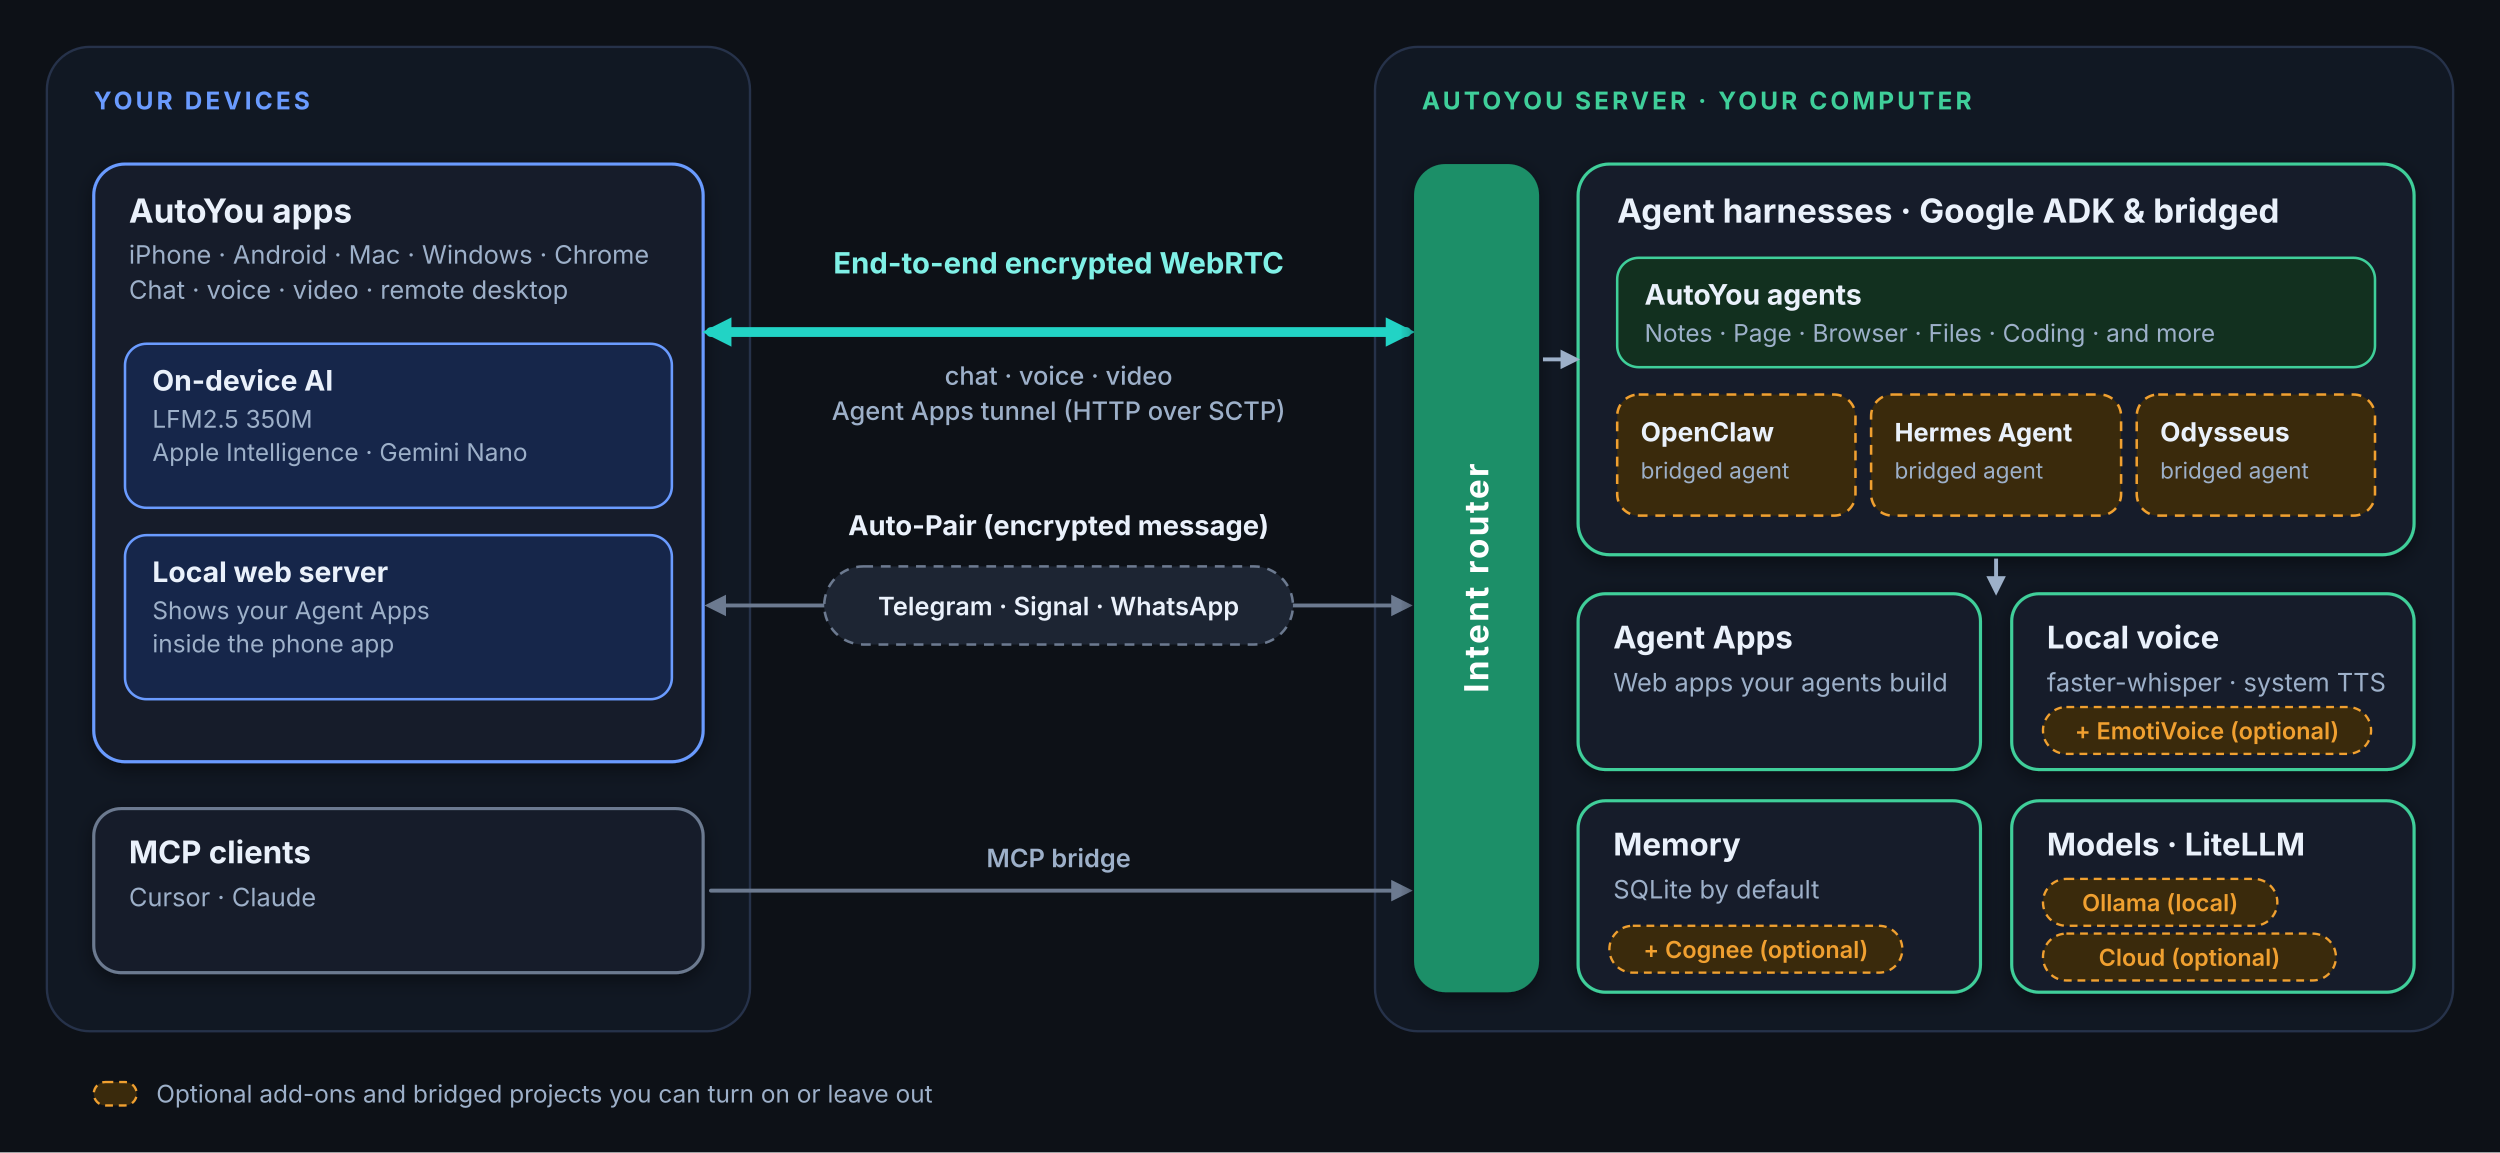
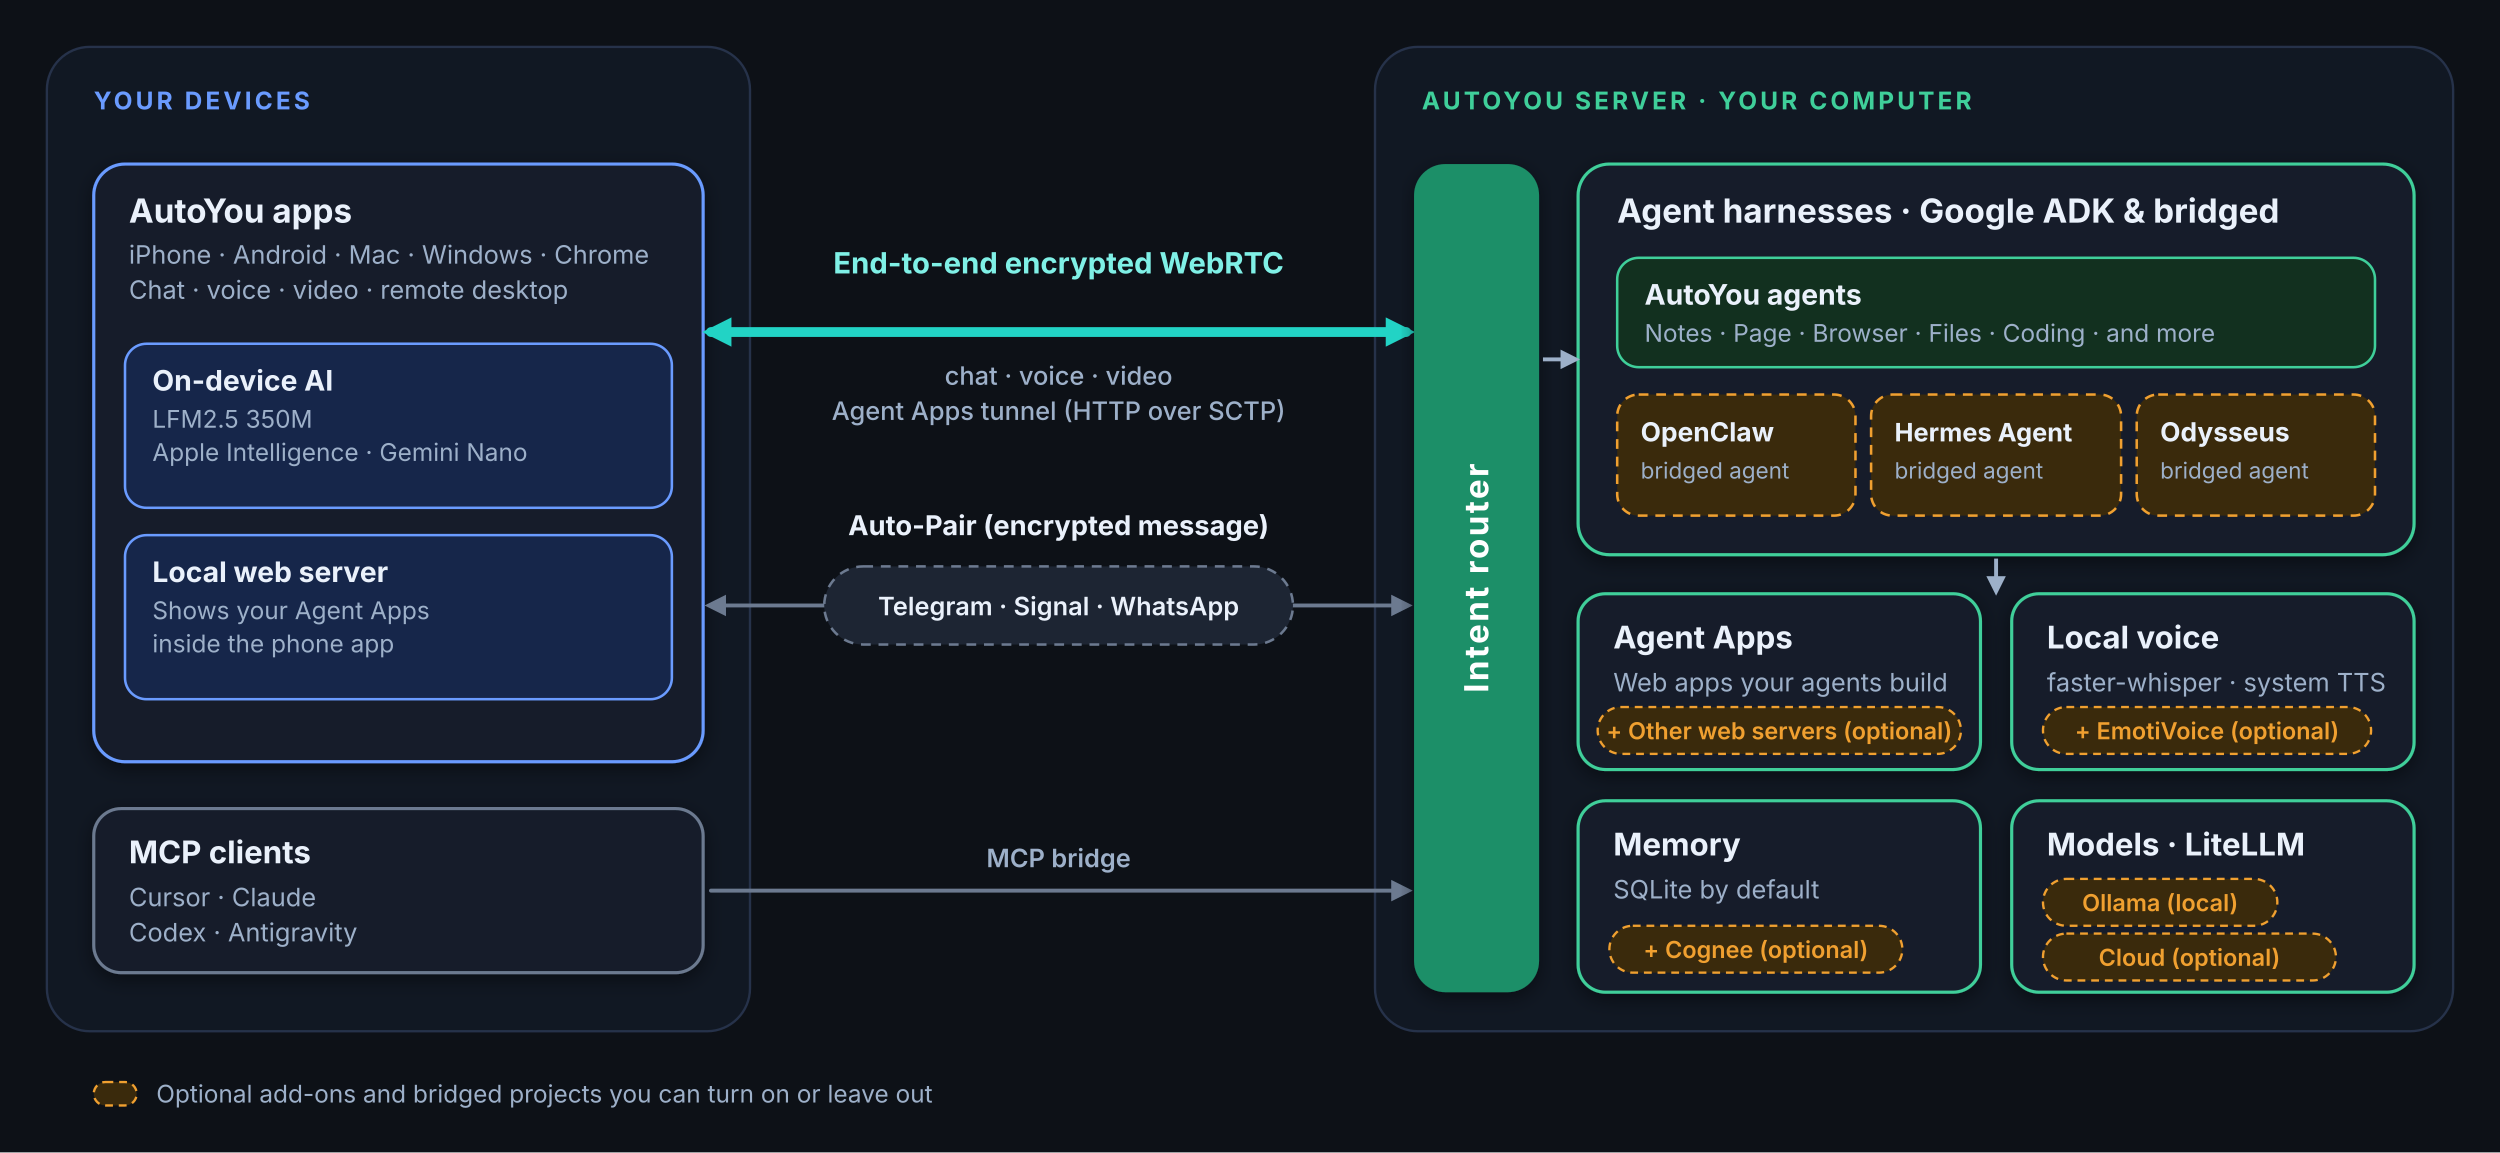
<svg xmlns="http://www.w3.org/2000/svg" viewBox="0 0 1280 590" width="1280" height="590" font-family="Inter, -apple-system, 'Segoe UI', Helvetica, Arial, sans-serif" role="img" aria-labelledby="t d">
  <defs>
    <filter id="shadow" x="-10%" y="-10%" width="120%" height="130%">
      <feDropShadow dx="0" dy="3" stdDeviation="5" flood-color="rgba(0,0,0,0.45)" />
    </filter>
    <marker id="arr" viewBox="0 0 10 10" refX="7" refY="5" markerUnits="userSpaceOnUse" markerWidth="15" markerHeight="15" orient="auto-start-reverse">
      <path d="M0 0 L10 5 L0 10 z" fill="#22d3c5" />
    </marker>
    <marker id="arrg" viewBox="0 0 10 10" refX="7" refY="5" markerUnits="userSpaceOnUse" markerWidth="11" markerHeight="11" orient="auto-start-reverse">
      <path d="M0 0 L10 5 L0 10 z" fill="#6c7a90" />
    </marker>
    <marker id="arrd" viewBox="0 0 10 10" refX="7" refY="5" markerUnits="userSpaceOnUse" markerWidth="10" markerHeight="10" orient="auto-start-reverse">
      <path d="M0 0 L10 5 L0 10 z" fill="#9db0c9" />
    </marker>
  </defs>
  <rect width="1280" height="590" fill="#0d1117" />
  <rect x="24" y="24" width="360" height="504" rx="22" fill="#111823" stroke="#26324a" stroke-width="1.2" />
  <text x="48" y="56" font-size="12.5" font-weight="700" fill="#6a9bff" text-anchor="start" letter-spacing="1.6">YOUR DEVICES</text>
  <rect x="704" y="24" width="552" height="504" rx="22" fill="#111823" stroke="#26324a" stroke-width="1.2" />
  <text x="728" y="56" font-size="12.5" font-weight="700" fill="#3fcf9a" text-anchor="start" letter-spacing="1.6">AUTOYOU SERVER  ·  YOUR COMPUTER</text>
  <rect x="48" y="84" width="312" height="306" rx="16" fill="#161e2c" stroke="#6a9bff" stroke-width="1.6" filter="url(#shadow)" />
  <text x="66" y="114" font-size="17" font-weight="750" fill="#eaf1fb" text-anchor="start">AutoYou apps</text>
  <text x="66" y="135" font-size="13" font-weight="400" fill="#9db0c9" text-anchor="start">iPhone · Android · Mac · Windows · Chrome</text>
  <text x="66" y="153" font-size="13" font-weight="400" fill="#9db0c9" text-anchor="start">Chat · voice · video · remote desktop</text>
  <rect x="64" y="176" width="280" height="84" rx="11" fill="#16264a" stroke="#6a9bff" stroke-width="1.3" />
  <text x="78" y="200" font-size="14.5" font-weight="650" fill="#eaf1fb" text-anchor="start">On-device AI</text>
  <text x="78" y="219" font-size="12.5" font-weight="400" fill="#9db0c9" text-anchor="start">LFM2.5 350M</text>
  <text x="78" y="236" font-size="12.5" font-weight="400" fill="#9db0c9" text-anchor="start">Apple Intelligence · Gemini Nano</text>
  <rect x="64" y="274" width="280" height="84" rx="11" fill="#16264a" stroke="#6a9bff" stroke-width="1.3" />
  <text x="78" y="298" font-size="14.5" font-weight="650" fill="#eaf1fb" text-anchor="start">Local web server</text>
  <text x="78" y="317" font-size="12.5" font-weight="400" fill="#9db0c9" text-anchor="start">Shows your Agent Apps</text>
  <text x="78" y="334" font-size="12.5" font-weight="400" fill="#9db0c9" text-anchor="start">inside the phone app</text>
  <rect x="48" y="414" width="312" height="84" rx="14" fill="#161e2c" stroke="#6c7a90" stroke-width="1.6" filter="url(#shadow)" />
  <text x="66" y="442" font-size="16" font-weight="700" fill="#eaf1fb" text-anchor="start">MCP clients</text>
  <text x="66" y="464" font-size="13" font-weight="400" fill="#9db0c9" text-anchor="start">Cursor · Claude</text>
+   <text x="66" y="482" font-size="13" font-weight="400" fill="#9db0c9" text-anchor="start">Codex · Antigravity</text>
  <line x1="364" y1="170" x2="720" y2="170" stroke="#22d3c5" stroke-width="5" stroke-linecap="round" marker-start="url(#arr)" marker-end="url(#arr)" />
  <text x="542" y="140" font-size="15" font-weight="750" fill="#7ff0e6" text-anchor="middle">End-to-end encrypted WebRTC</text>
  <text x="542" y="197" font-size="13" font-weight="500" fill="#9db0c9" text-anchor="middle">chat · voice · video</text>
  <text x="542" y="215" font-size="13" font-weight="500" fill="#9db0c9" text-anchor="middle">Agent Apps tunnel (HTTP over SCTP)</text>
  <line x1="364" y1="310" x2="720" y2="310" stroke="#6c7a90" stroke-width="2" stroke-linecap="round" marker-start="url(#arrg)" marker-end="url(#arrg)" />
  <text x="542" y="274" font-size="14" font-weight="700" fill="#eaf1fb" text-anchor="middle">Auto-Pair (encrypted message)</text>
  <rect x="422" y="290" width="240" height="40" rx="20" fill="#1d2533" stroke="#6c7a90" stroke-width="1.3" stroke-dasharray="5 4" />
  <text x="542" y="315" font-size="13" font-weight="600" fill="#eaf1fb" text-anchor="middle">Telegram · Signal · WhatsApp</text>
  <line x1="364" y1="456" x2="720" y2="456" stroke="#6c7a90" stroke-width="2" stroke-linecap="round" marker-end="url(#arrg)" />
  <text x="542" y="444" font-size="13" font-weight="600" fill="#9db0c9" text-anchor="middle">MCP bridge</text>
  <rect x="724" y="84" width="64" height="424" rx="16" fill="#1f8f68" filter="url(#shadow)" />
  <text transform="translate(762 296) rotate(-90)" font-size="17" font-weight="750" fill="#ffffff" text-anchor="middle" letter-spacing="1.2">Intent router</text>
  <rect x="808" y="84" width="428" height="200" rx="16" fill="#161e2c" stroke="#3fcf9a" stroke-width="1.6" filter="url(#shadow)" />
  <text x="828" y="114" font-size="17" font-weight="750" fill="#eaf1fb" text-anchor="start">Agent harnesses · Google ADK &amp; bridged</text>
  <rect x="828" y="132" width="388" height="56" rx="11" fill="#12301f" stroke="#3fcf9a" stroke-width="1.3" />
  <text x="842" y="156" font-size="14.5" font-weight="650" fill="#eaf1fb" text-anchor="start">AutoYou agents</text>
  <text x="842" y="175" font-size="12.5" font-weight="400" fill="#9db0c9" text-anchor="start">Notes · Page · Browser · Files · Coding · and more</text>
  <rect x="828" y="202" width="122" height="62" rx="11" fill="#3a2a0c" stroke="#f0a030" stroke-width="1.3" stroke-dasharray="5 4" />
  <text x="840" y="226" font-size="13.5" font-weight="650" fill="#eaf1fb" text-anchor="start">OpenClaw</text>
  <text x="840" y="245" font-size="11.5" font-weight="400" fill="#9db0c9" text-anchor="start">bridged agent</text>
  <rect x="958" y="202" width="128" height="62" rx="11" fill="#3a2a0c" stroke="#f0a030" stroke-width="1.3" stroke-dasharray="5 4" />
  <text x="970" y="226" font-size="13" font-weight="650" fill="#eaf1fb" text-anchor="start">Hermes Agent</text>
  <text x="970" y="245" font-size="11.5" font-weight="400" fill="#9db0c9" text-anchor="start">bridged agent</text>
  <rect x="1094" y="202" width="122" height="62" rx="11" fill="#3a2a0c" stroke="#f0a030" stroke-width="1.3" stroke-dasharray="5 4" />
  <text x="1106" y="226" font-size="13.5" font-weight="650" fill="#eaf1fb" text-anchor="start">Odysseus</text>
  <text x="1106" y="245" font-size="11.5" font-weight="400" fill="#9db0c9" text-anchor="start">bridged agent</text>
  <rect x="808" y="304" width="206" height="90" rx="14" fill="#161e2c" stroke="#3fcf9a" stroke-width="1.6" filter="url(#shadow)" />
  <text x="826" y="332" font-size="16" font-weight="700" fill="#eaf1fb" text-anchor="start">Agent Apps</text>
  <text x="826" y="354" font-size="13" font-weight="400" fill="#9db0c9" text-anchor="start">Web apps your agents build</text>
+   <rect x="818" y="362" width="186" height="24" rx="12" fill="#3a2a0c" stroke="#f0a030" stroke-width="1.2" stroke-dasharray="4 3" />
+   <text x="911.0" y="378.5" font-size="12" font-weight="600" fill="#f0a030" text-anchor="middle">+ Other web servers (optional)</text>
  <rect x="1030" y="304" width="206" height="90" rx="14" fill="#161e2c" stroke="#3fcf9a" stroke-width="1.6" filter="url(#shadow)" />
  <text x="1048" y="332" font-size="16" font-weight="700" fill="#eaf1fb" text-anchor="start">Local voice</text>
  <text x="1048" y="354" font-size="13" font-weight="400" fill="#9db0c9" text-anchor="start">faster-whisper · system TTS</text>
  <rect x="1046" y="362" width="168" height="24" rx="12" fill="#3a2a0c" stroke="#f0a030" stroke-width="1.2" stroke-dasharray="4 3" />
  <text x="1130.0" y="378.5" font-size="12" font-weight="600" fill="#f0a030" text-anchor="middle">+ EmotiVoice (optional)</text>
  <rect x="808" y="410" width="206" height="98" rx="14" fill="#161e2c" stroke="#3fcf9a" stroke-width="1.6" filter="url(#shadow)" />
  <text x="826" y="438" font-size="16" font-weight="700" fill="#eaf1fb" text-anchor="start">Memory</text>
  <text x="826" y="460" font-size="13" font-weight="400" fill="#9db0c9" text-anchor="start">SQLite by default</text>
  <rect x="824" y="474" width="150" height="24" rx="12" fill="#3a2a0c" stroke="#f0a030" stroke-width="1.2" stroke-dasharray="4 3" />
  <text x="899.0" y="490.5" font-size="12" font-weight="600" fill="#f0a030" text-anchor="middle">+ Cognee (optional)</text>
  <rect x="1030" y="410" width="206" height="98" rx="14" fill="#161e2c" stroke="#3fcf9a" stroke-width="1.6" filter="url(#shadow)" />
  <text x="1048" y="438" font-size="16" font-weight="700" fill="#eaf1fb" text-anchor="start">Models · LiteLLM</text>
  <rect x="1046" y="450" width="120" height="24" rx="12" fill="#3a2a0c" stroke="#f0a030" stroke-width="1.2" stroke-dasharray="4 3" />
  <text x="1106.0" y="466.5" font-size="12" font-weight="600" fill="#f0a030" text-anchor="middle">Ollama (local)</text>
  <rect x="1046" y="478" width="150" height="24" rx="12" fill="#3a2a0c" stroke="#f0a030" stroke-width="1.2" stroke-dasharray="4 3" />
  <text x="1121.0" y="494.5" font-size="12" font-weight="600" fill="#f0a030" text-anchor="middle">Cloud (optional)</text>
  <line x1="790" y1="184" x2="806" y2="184" stroke="#9db0c9" stroke-width="2" marker-end="url(#arrd)" />
  <line x1="1022" y1="286" x2="1022" y2="302" stroke="#9db0c9" stroke-width="2" marker-end="url(#arrd)" />
  <rect x="48" y="554" width="22" height="12" rx="6" fill="#3a2a0c" stroke="#f0a030" stroke-width="1.2" stroke-dasharray="4 3" />
  <text x="80" y="564.5" font-size="12.5" font-weight="400" fill="#9db0c9" text-anchor="start">Optional add-ons and bridged projects you can turn on or leave out</text>
</svg>
